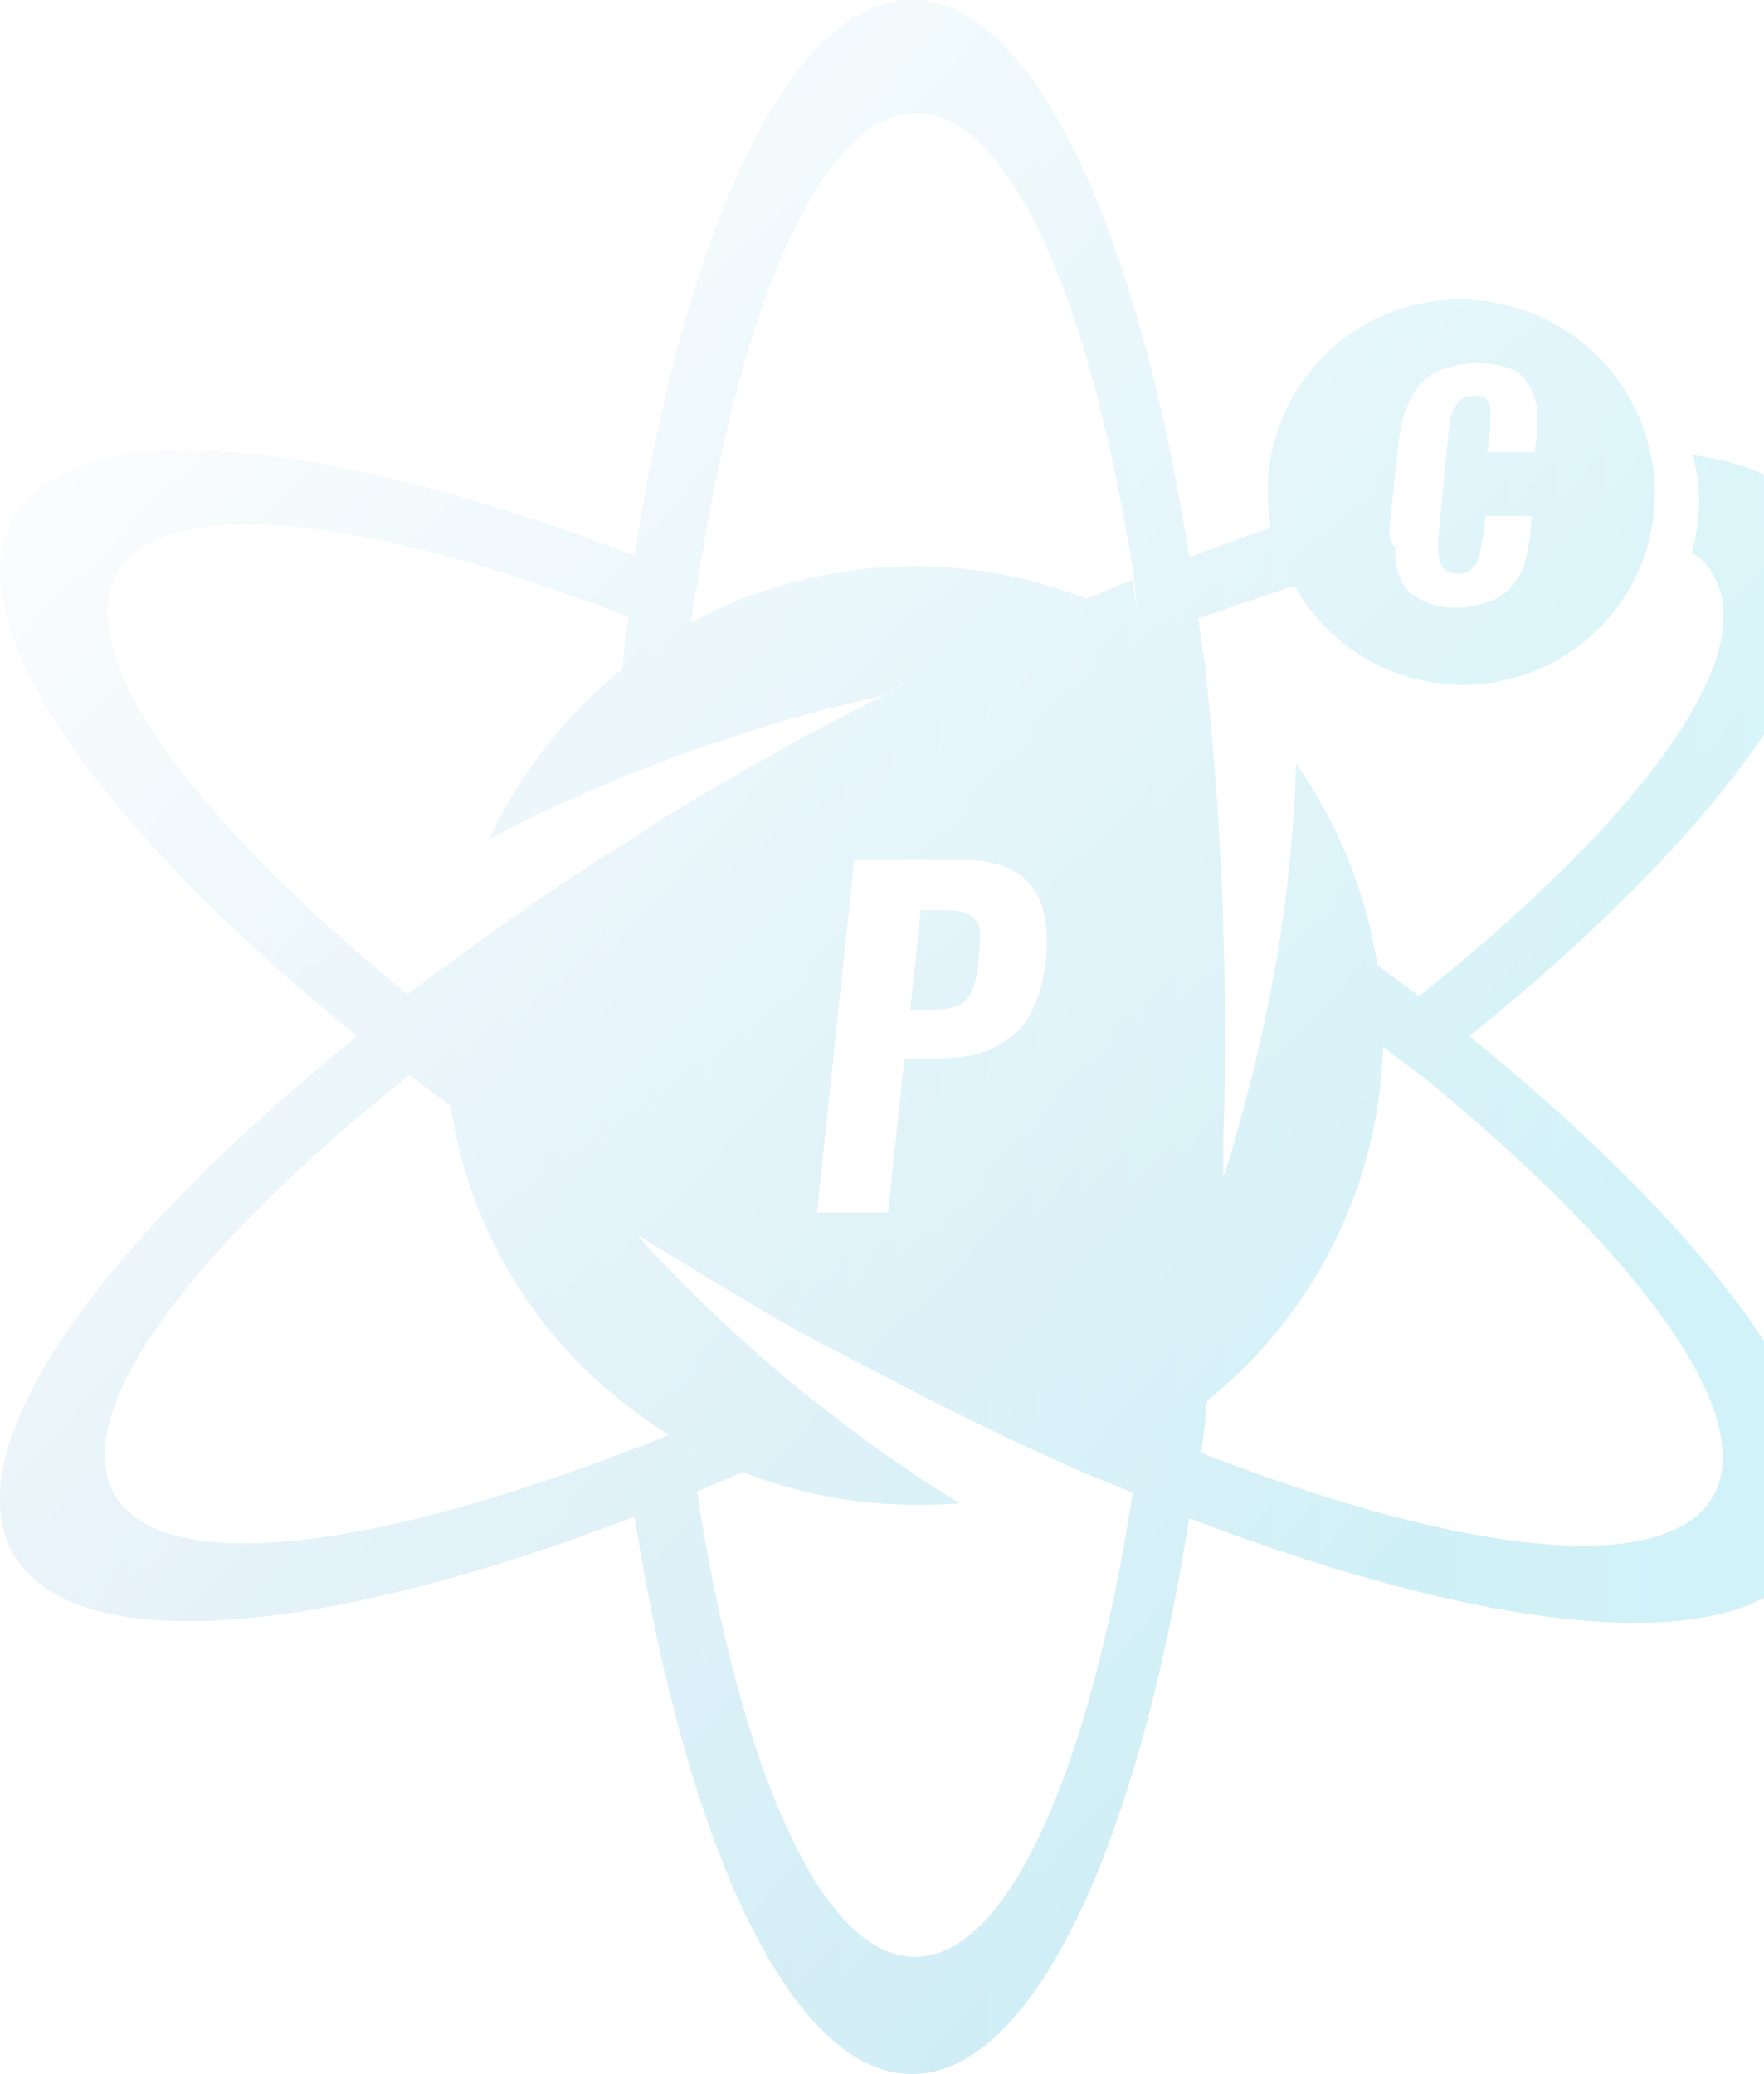
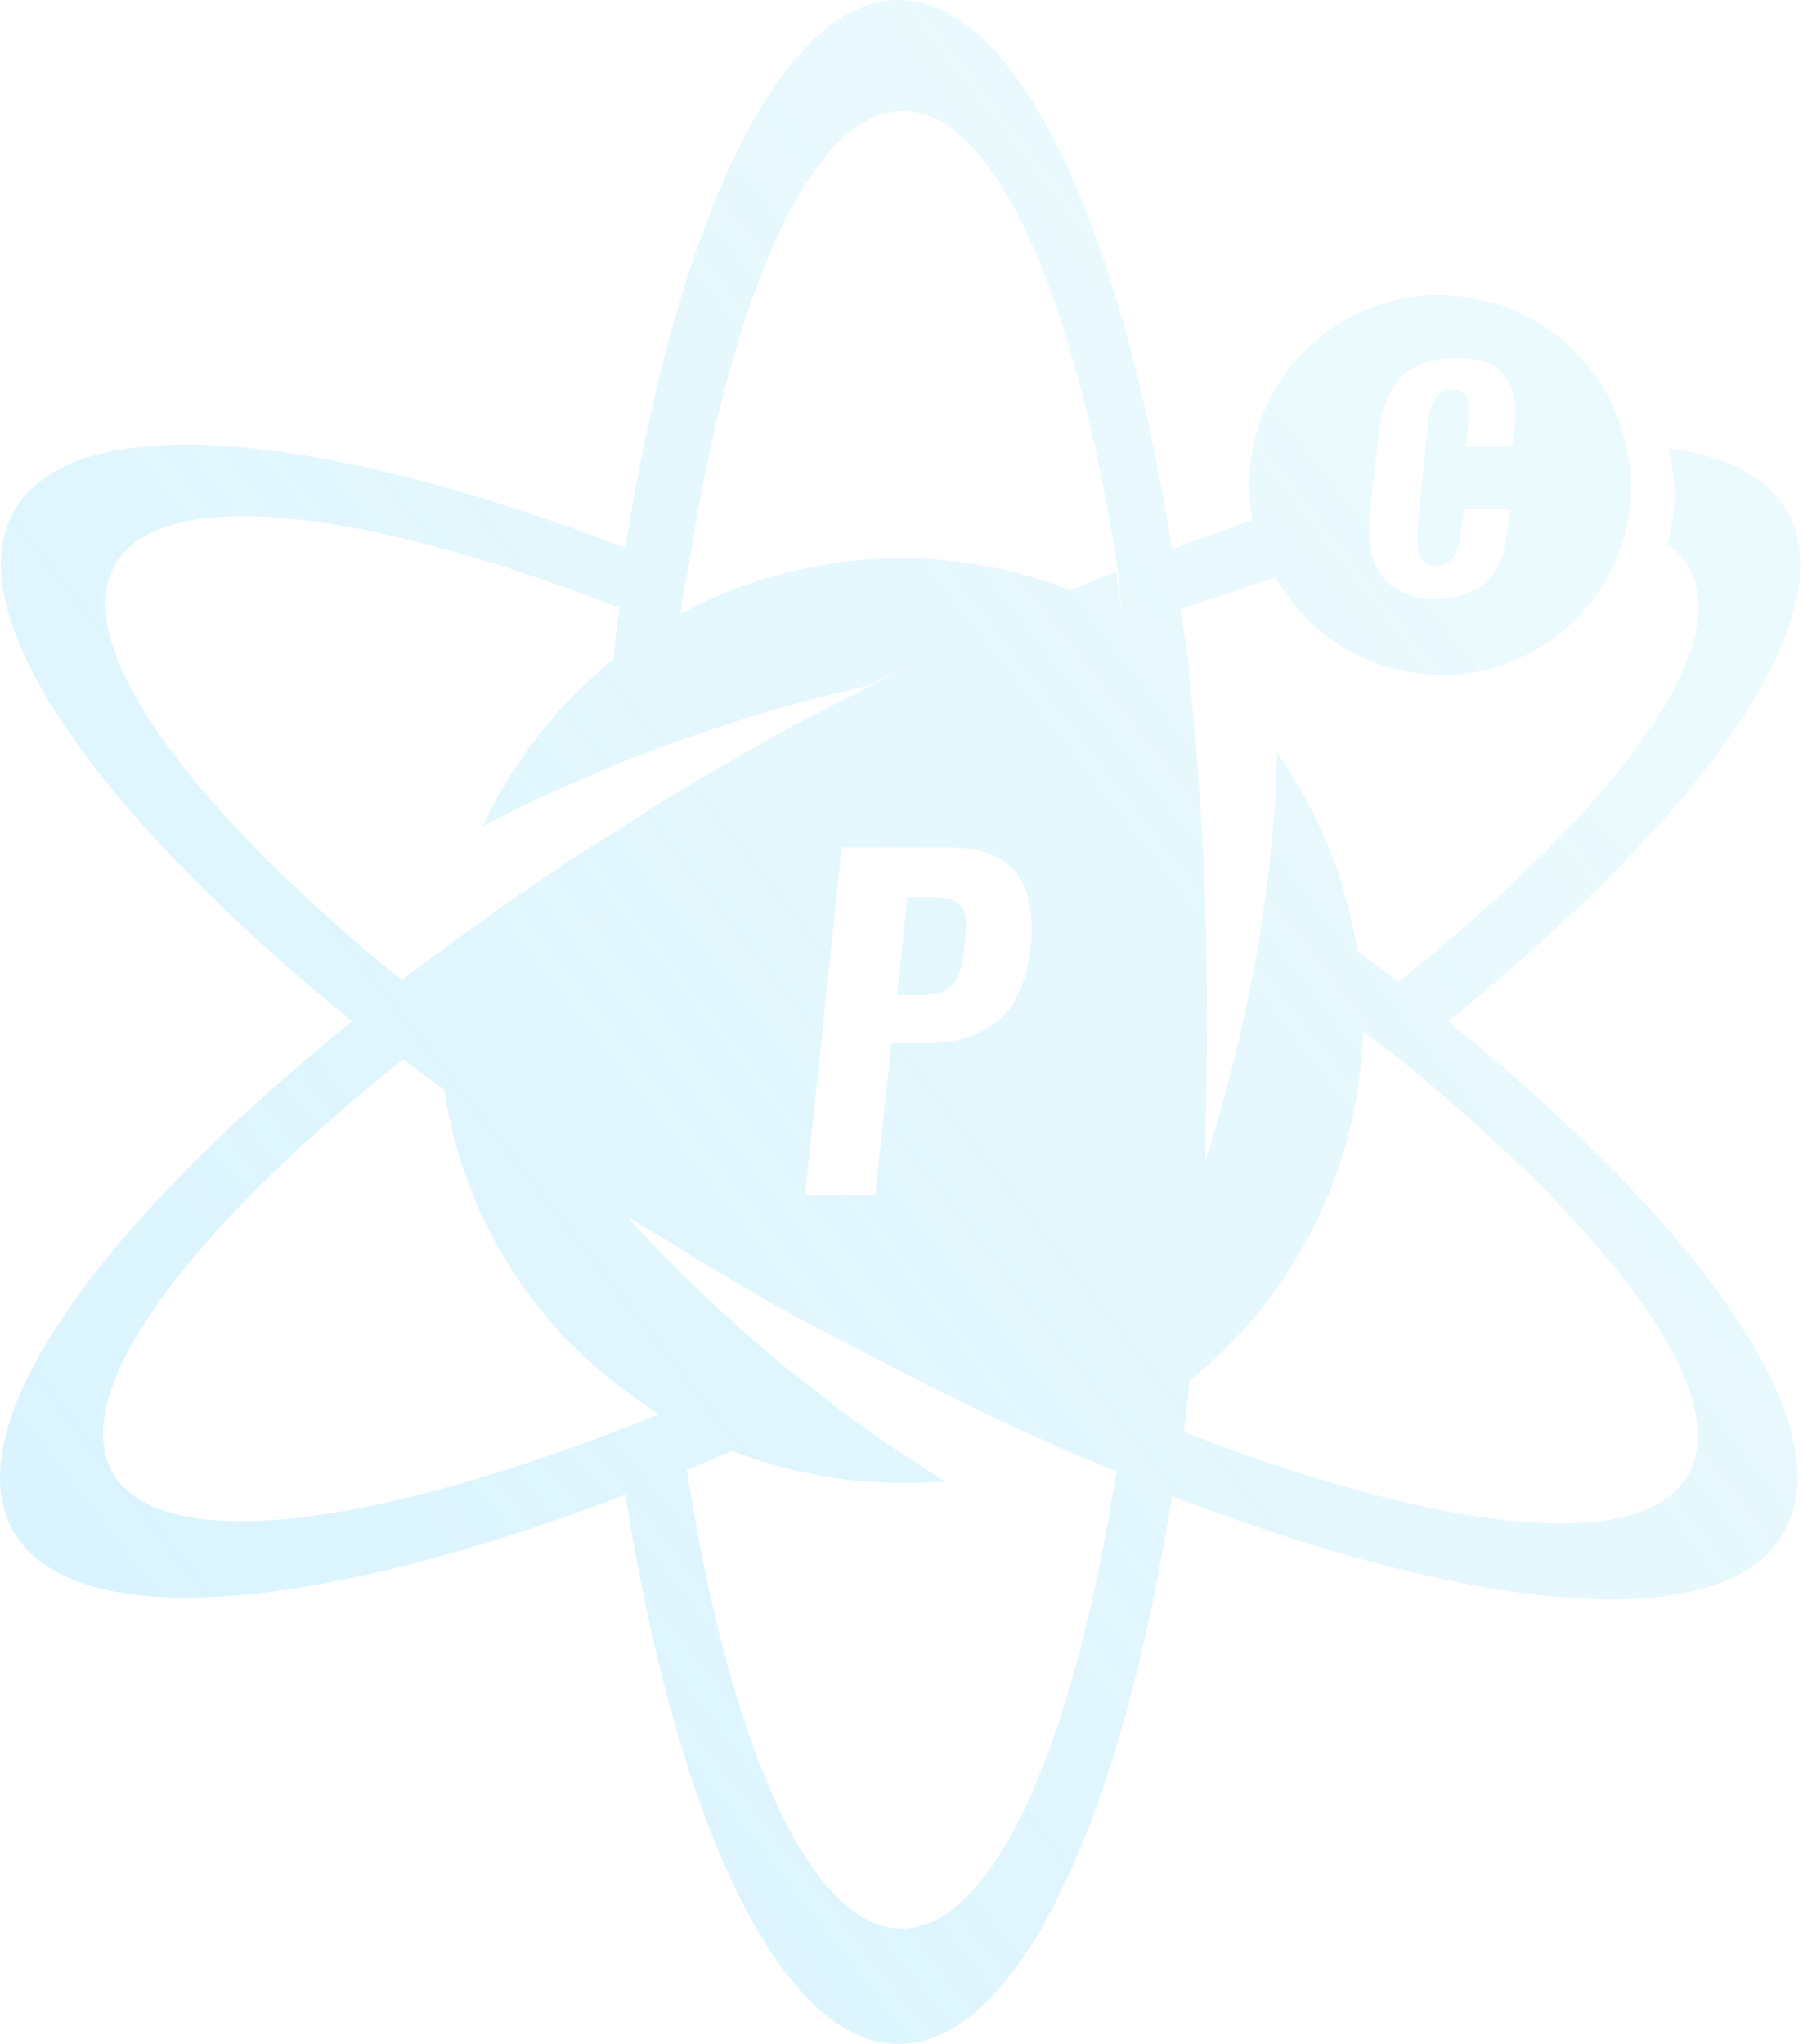
- <svg xmlns="http://www.w3.org/2000/svg" xmlns:xlink="http://www.w3.org/1999/xlink" width="613" height="721" viewBox="0 0 613 721">
+ <svg xmlns="http://www.w3.org/2000/svg" width="529" height="600" viewBox="0 0 529 600">
  <defs>
-     <linearGradient id="a" x1=".112%" x2="100.036%" y1="49.898%" y2="49.898%">
-       <stop offset="0%" stop-color="#60B0D8" />
-       <stop offset="100%" stop-color="#63D6E7" />
+     <linearGradient id="a" x1="66.056%" x2="0%" y1="14.562%" y2="74.23%">
+       <stop offset="0%" stop-color="#7BDAF1" stop-opacity=".519" />
+       <stop offset="100%" stop-color="#82DAFF" />
    </linearGradient>
-     <linearGradient id="c" x1="4.211%" x2="72.824%" y1="6.733%" y2="77.221%">
-       <stop offset="0%" stop-color="#FFF" />
-       <stop offset="100%" stop-color="#FFF" stop-opacity=".029" />
-       <stop offset="100%" stop-color="#FFF" stop-opacity="0" />
-     </linearGradient>
-     <path id="b" d="M1623.441 428.966h7.73c5.67 0 9.793-1.031 11.854-3.608 2.062-2.577 3.608-6.7 4.123-13.4 0-2.576.516-4.638.516-6.7v-3.091c0-2.577-1.546-4.639-3.093-5.67-2.061-1.546-5.153-2.061-9.276-2.061h-8.246l-3.608 34.53zm194.294 9.276c-5.669-4.638-11.338-9.276-17.522-13.915-4.639-3.607-9.792-7.215-14.43-10.822-4.124-25.769-13.916-49.476-28.346-70.09 0 9.276-1.03 25.768-3.608 47.413-1.03 7.216-2.061 15.461-3.607 23.707a599.082 599.082 0 0 1-12.884 55.66c-1.546 5.67-3.093 11.338-5.154 17.007v-6.184-7.73c.515-11.854.515-23.708.515-35.561 0-11.854 0-23.707-.515-35.045 0-8.761-.515-18.038-1.03-26.8-1.031-22.675-3.093-44.32-5.154-65.451 0 0-.516-4.638-1.031-6.7l-1.546-10.822 33.499-11.339c10.307 18.554 29.376 31.953 51.536 34.015 2.062 0 4.639.515 6.7.515 31.953 0 58.752-22.16 65.452-52.052 1.03-4.638 1.546-9.792 1.546-14.946 0-4.638-.515-9.276-1.546-13.4-4.638-23.19-21.645-42.26-44.322-49.99-6.7-2.062-13.915-3.608-21.645-3.608-37.107 0-66.998 29.892-66.998 66.998 0 4.123.515 8.246 1.03 12.37-9.276 3.091-18.552 6.699-28.344 10.306C1702.293 156.851 1665.7 78 1623.957 78c-41.745 0-78.336 78.336-96.374 193.263-108.227-41.745-194.294-49.475-215.424-13.4-21.13 36.076 28.345 106.682 119.05 180.38 1.03.515 2.061 1.545 2.577 2.06-1.03-.515-2.062-1.545-2.577-2.06-90.705 73.182-140.18 143.272-119.565 179.863 21.13 36.59 107.196 28.86 215.939-12.884C1545.62 720.149 1582.212 799 1623.957 799c41.744 0 78.336-78.336 96.374-193.263 108.227 41.745 194.293 49.475 215.423 13.4 22.161-37.107-27.83-107.712-118.019-180.895zm-27.83-176.256l3.092-29.376c.516-4.638 1.031-8.245 2.577-11.853 1.031-3.092 2.577-6.184 4.639-8.761 2.061-2.577 4.638-4.123 8.245-5.67 3.093-1.03 7.216-2.06 11.854-2.06 4.123 0 7.73.515 10.823 1.545 3.092 1.031 5.153 2.577 6.7 5.154 1.546 2.061 2.576 4.638 3.092 7.215.515 1.546.515 3.092.515 5.154v4.638l-1.03 7.215h-16.493l1.031-7.73v-2.062-2.061-2.062-1.546c0-.515 0-1.03-.515-1.546 0-.515-.515-.515-.515-1.03l-1.031-1.031c-.516 0-1.031-.516-1.546-.516h-2.062c-1.03 0-2.061 0-3.092.516-1.03.515-1.546.515-2.061 1.546-.516.515-1.031 1.03-1.547 2.061-.515.516-.515 1.546-1.03 2.577-.516 1.03-.516 2.062-.516 3.092 0 1.031-.515 2.062-.515 3.092l-3.608 36.592v4.123c0 2.061.516 4.123 1.031 5.153 1.03 2.062 2.577 3.092 5.67 3.092 1.03 0 2.06 0 3.091-.515 1.031-.515 1.546-.515 2.062-1.546.515-.515 1.03-1.03 1.546-2.061.515-.516.515-1.547 1.03-2.577 0-1.031.516-2.062.516-2.577 0-.516 0-2.062.515-3.092l1.031-7.73h15.977l-.516 6.699c-.515 3.607-1.03 7.215-2.061 10.307-1.031 3.092-2.577 5.67-4.639 7.73-2.061 2.578-4.638 4.124-7.73 5.154-3.092 1.031-7.215 2.062-11.338 2.062-3.608 0-6.7-.515-9.277-1.546-2.577-1.03-4.638-2.062-6.7-3.608-1.546-1.546-3.092-3.607-3.607-5.669-1.03-2.061-1.546-4.638-1.546-7.73v-2.577c-2.062-1.546-2.062-3.608-2.062-6.185zm-442.186 14.946c16.492-27.83 86.582-20.1 177.802 15.461-1.03 6.185-1.546 11.854-2.061 18.038-19.584 15.976-35.56 36.076-46.383 59.267 8.246-4.638 22.676-11.853 42.775-20.099 6.7-3.092 14.43-5.669 22.161-8.761 15.977-5.67 34.53-11.854 54.63-17.007 5.668-1.547 11.337-2.577 17.006-4.123 0 0 3.608-2.062 11.338-5.67l3.093-1.546-3.093 1.547c-7.73 4.123-15.46 8.245-23.707 12.368-4.122 2.062-8.245 4.639-12.884 6.7-1.03.516-2.061 1.031-3.607 2.062-5.154 2.577-9.792 5.669-14.946 8.246-10.307 6.184-20.615 11.853-30.407 18.037-2.061 1.031-3.607 2.062-5.669 3.608l-4.638 3.092-12.369 7.73c-17.007 10.824-35.56 23.708-53.598 37.107-3.608 2.577-7.215 5.154-10.308 7.73-.515 0-.515.516-1.03.516-1.031 1.03-2.062 1.546-3.092 2.577 1.03 1.03 2.576 2.061 3.607 3.092-1.03-1.03-2.577-2.061-3.607-3.092-75.244-61.329-117.504-118.535-101.013-146.88zm300.975 49.475c-7.73 3.608-15.46 7.731-23.707 11.854-4.638 2.577-9.792 5.154-14.43 7.73 4.638-2.576 9.792-5.153 14.43-7.73 8.246-4.123 15.977-8.246 23.707-11.854 14.946-7.215 29.892-14.43 44.322-20.614-14.43 6.184-29.376 13.4-44.322 20.614zm22.161 78.852c0 2.061 0 4.638-.515 7.215-.516 6.184-2.062 11.853-4.123 15.976-2.062 4.639-4.638 7.73-8.246 10.308-3.608 2.577-7.215 4.638-11.338 5.669-4.123 1.03-8.761 1.546-13.915 1.546h-11.338l-5.67 53.598h-24.737l12.884-122.657h37.622c20.1 0 29.376 9.276 29.376 28.345zm-153.064-3.608c-.516 0-.516.516-1.03.516-.516.515-1.032 1.03-2.062 1.546.515-.516 1.03-1.031 2.061-1.546 0 0 .515-.516 1.03-.516zm107.196 356.635c-32.468 0-60.813-65.452-75.759-161.826 5.154-2.061 10.823-4.638 15.977-6.7-6.185-2.576-12.37-5.153-18.554-8.76-2.576-1.547-4.638-2.578-7.215-4.124-5.153 2.062-9.792 4.123-14.43 5.67-91.22 35.044-161.826 43.29-178.317 14.945-15.977-28.345 26.283-85.036 102.558-145.85 4.638 3.608 9.792 7.216 14.43 10.824 6.185 41.23 27.83 77.82 59.268 102.558 5.153 4.123 10.822 8.246 16.491 11.853 2.577 1.546 4.639 2.577 7.215 4.123 6.185 3.092 11.854 6.185 18.554 8.762 18.553 7.215 38.652 11.338 59.782 11.338 5.154 0 10.308 0 15.461-.516-8.245-5.153-22.16-13.915-39.168-26.799-5.669-4.638-12.368-9.276-19.068-14.946-12.884-10.822-27.315-23.706-41.745-38.652-4.123-4.123-8.246-8.246-11.853-12.884 0 0 4.123 2.576 11.853 7.215 1.03.515 1.546 1.03 2.577 1.546 8.761 5.669 18.038 10.823 27.314 16.492 10.308 6.184 20.615 11.853 30.922 17.007 7.731 4.123 15.977 8.246 23.707 12.369 11.854 6.184 23.707 11.853 35.56 17.522 7.731 3.608 15.977 7.215 23.708 10.823 5.153 2.061 10.822 4.123 16.492 6.7-14.946 96.374-43.291 161.31-75.76 161.31zm77.821-463.316c-.515-5.154-1.546-10.307-2.061-15.461-5.154 2.061-10.823 4.638-15.977 6.7-7.73 3.092-15.46 6.7-23.191 10.307 7.73-3.607 15.46-7.215 23.191-10.307-18.553-7.215-38.652-11.338-59.783-11.338-20.614 0-40.714 4.123-58.752 10.822-6.7 2.577-12.884 5.67-19.068 8.762.515-5.67 1.546-10.823 2.577-15.977 14.945-96.374 43.29-161.31 75.759-161.31 32.468 0 60.813 65.452 75.759 161.826.515 5.153 1.03 10.307 1.546 15.976 0 1.03.515 2.061.515 3.608 0-1.547 0-2.577-.515-3.608zm199.447 303.552c-16.491 27.83-86.581 20.1-177.802-15.461 1.031-6.185 1.547-11.854 2.062-18.038 30.922-24.738 52.567-60.814 59.267-102.043 1.031-6.7 1.546-13.915 2.062-21.13 4.123 3.607 8.761 6.7 12.884 9.792 75.759 61.844 118.02 118.535 101.527 146.88zm.516-320.044c15.976 28.345-26.284 85.036-102.558 145.85 6.184 4.638 11.853 9.276 17.522 13.914 90.705-73.182 140.18-143.272 119.565-179.863-7.215-12.369-21.645-19.584-41.744-22.161 1.03 5.154 2.061 10.307 2.061 15.976 0 6.185-1.03 12.37-2.577 18.038 3.608 2.062 6.185 4.639 7.73 8.246z" />
  </defs>
-   <g fill="none" fill-rule="evenodd" opacity=".3" transform="translate(-1307 -78)">
-     <use fill="url(#a)" xlink:href="#b" />
-     <use fill="url(#c)" xlink:href="#b" />
-   </g>
+   <path fill="url(#a)" fill-rule="nonzero" d="M1530.335 352.066h6.434c4.717 0 8.148-.858 9.864-3.002 1.715-2.145 3.002-5.576 3.43-11.151 0-2.145.43-3.86.43-5.576v-2.573c0-2.144-1.287-3.86-2.574-4.718-1.715-1.286-4.288-1.715-7.72-1.715h-6.862l-3.002 28.735zm161.687 7.72c-4.717-3.86-9.435-7.72-14.582-11.58-3.86-3.002-8.148-6.004-12.008-9.007-3.431-21.443-11.58-41.172-23.588-58.327 0 7.72-.858 21.444-3.003 39.457-.857 6.004-1.715 12.866-3.002 19.728a498.543 498.543 0 0 1-10.722 46.319c-1.286 4.718-2.573 9.435-4.288 14.153v-5.147-6.433c.428-9.864.428-19.728.428-29.592 0-9.865 0-19.729-.428-29.164 0-7.29-.43-15.01-.858-22.302-.858-18.87-2.573-36.883-4.289-54.467 0 0-.429-3.86-.858-5.576l-1.286-9.006 27.877-9.435c8.577 15.44 24.446 26.59 42.887 28.306 1.716 0 3.86.429 5.576.429 26.59 0 48.892-18.442 54.467-43.317.858-3.86 1.287-8.149 1.287-12.438 0-3.86-.429-7.72-1.287-11.15-3.86-19.3-18.013-35.168-36.883-41.602-5.576-1.715-11.58-3.002-18.013-3.002-30.88 0-55.754 24.875-55.754 55.754 0 3.431.429 6.862.858 10.293-7.72 2.574-15.44 5.576-23.589 8.578-15.01-95.64-45.46-161.258-80.2-161.258-34.739 0-65.19 65.19-80.2 160.83-90.064-34.74-161.687-41.173-179.27-11.152-17.585 30.022 23.587 88.778 99.07 150.108.858.428 1.715 1.286 2.144 1.715-.857-.429-1.715-1.287-2.144-1.715-75.483 60.9-116.655 119.228-99.5 149.678 17.584 30.45 89.207 24.017 179.7-10.722 15.01 95.64 45.461 161.258 80.2 161.258 34.74 0 65.19-65.19 80.2-160.83 90.065 34.74 161.687 41.173 179.271 11.152 18.442-30.88-23.16-89.636-98.213-150.536zm-23.16-146.677l2.574-24.446c.429-3.86.858-6.862 2.145-9.864.857-2.573 2.144-5.146 3.86-7.29 1.715-2.145 3.86-3.432 6.861-4.718 2.574-.858 6.005-1.716 9.865-1.716 3.43 0 6.433.429 9.006 1.287 2.573.857 4.289 2.144 5.575 4.288 1.287 1.716 2.145 3.86 2.574 6.005.429 1.286.429 2.573.429 4.289v3.86l-.858 6.004h-13.724l.858-6.433v-1.716-1.715-1.716-1.287c0-.428 0-.857-.43-1.286 0-.43-.428-.43-.428-.858l-.858-.858c-.429 0-.858-.429-1.287-.429h-1.715c-.858 0-1.716 0-2.573.43-.858.428-1.287.428-1.716 1.286-.429.429-.858.858-1.287 1.715-.428.43-.428 1.287-.857 2.145-.43.858-.43 1.715-.43 2.573 0 .858-.428 1.716-.428 2.573l-3.002 30.45v3.432c0 1.715.429 3.43.858 4.288.857 1.716 2.144 2.574 4.717 2.574.858 0 1.716 0 2.574-.43.857-.428 1.286-.428 1.715-1.286.429-.429.858-.858 1.287-1.715.429-.43.429-1.287.857-2.145 0-.857.43-1.715.43-2.144 0-.429 0-1.716.428-2.573l.858-6.434h13.295l-.429 5.576c-.429 3.002-.858 6.004-1.715 8.577-.858 2.574-2.145 4.718-3.86 6.434-1.716 2.144-3.86 3.43-6.433 4.288-2.574.858-6.005 1.716-9.436 1.716-3.002 0-5.575-.429-7.72-1.287C1670 231 1668.5 221.5 1668.863 213.11zm-367.976 12.438c13.724-23.16 72.051-16.726 147.963 12.866-.858 5.147-1.287 9.864-1.716 15.01-16.297 13.296-29.593 30.022-38.599 49.322 6.862-3.86 18.87-9.864 35.597-16.726 5.575-2.574 12.008-4.718 18.442-7.291 13.295-4.718 28.734-9.865 45.46-14.153 4.718-1.287 9.436-2.145 14.154-3.431 0 0 3.002-1.716 9.435-4.718l2.573-1.287-2.573 1.287c-6.433 3.431-12.866 6.862-19.728 10.293-3.431 1.716-6.862 3.86-10.722 5.575-.858.43-1.716.858-3.002 1.716-4.29 2.144-8.15 4.718-12.438 6.862-8.577 5.147-17.155 9.864-25.304 15.01-1.715.859-3.002 1.716-4.717 3.003l-3.86 2.573-10.293 6.433c-14.153 9.007-29.593 19.729-44.604 30.88-3.002 2.144-6.004 4.288-8.577 6.433-.43 0-.43.429-.858.429-.858.857-1.715 1.286-2.573 2.144.858.858 2.144 1.715 3.002 2.573-.858-.858-2.144-1.715-3.002-2.573-62.616-51.036-97.784-98.642-84.06-122.23zm250.464 41.172c-6.433 3.002-12.866 6.433-19.728 9.864-3.86 2.145-8.149 4.29-12.009 6.433 3.86-2.144 8.15-4.288 12.009-6.433 6.862-3.43 13.295-6.862 19.728-9.864 12.438-6.004 24.875-12.008 36.884-17.155-12.009 5.147-24.446 11.15-36.884 17.155zm18.442 65.618c0 1.716 0 3.86-.429 6.005-.429 5.146-1.715 9.864-3.43 13.295-1.716 3.86-3.86 6.433-6.863 8.577-3.002 2.145-6.004 3.86-9.435 4.718-3.431.858-7.291 1.287-11.58 1.287h-9.435l-4.718 44.603h-20.586l10.722-102.073h31.308c16.726 0 24.446 7.72 24.446 23.588zm-127.377-3.002c-.428 0-.428.43-.857.43-.43.428-.858.857-1.716 1.286.429-.43.858-.858 1.716-1.287 0 0 .429-.429.857-.429zm89.207 296.784c-27.02 0-50.608-54.468-63.045-134.668 4.289-1.715 9.006-3.86 13.295-5.575-5.146-2.145-10.293-4.29-15.44-7.291-2.144-1.287-3.86-2.145-6.004-3.431-4.289 1.715-8.148 3.43-12.008 4.717-75.912 29.164-134.668 36.026-148.392 12.438-13.295-23.588 21.873-70.765 85.347-121.373 3.86 3.003 8.148 6.005 12.008 9.007 5.147 34.31 23.16 64.76 49.321 85.346 4.289 3.432 9.007 6.863 13.724 9.865 2.145 1.286 3.86 2.144 6.005 3.43 5.146 2.574 9.864 5.147 15.44 7.292 15.439 6.004 32.165 9.435 49.749 9.435 4.289 0 8.578 0 12.866-.429-6.862-4.289-18.441-11.58-32.594-22.302-4.718-3.86-10.293-7.72-15.869-12.437-10.722-9.006-22.73-19.728-34.739-32.166-3.431-3.43-6.862-6.862-9.864-10.722 0 0 3.43 2.145 9.864 6.004.858.43 1.287.858 2.144 1.287 7.291 4.718 15.011 9.007 22.73 13.724a382.616 382.616 0 0 0 25.734 14.153c6.433 3.431 13.295 6.862 19.728 10.293 9.864 5.147 19.728 9.864 29.593 14.582 6.433 3.002 13.295 6.004 19.728 9.007 4.289 1.715 9.006 3.43 13.724 5.575-12.437 80.2-36.026 134.239-63.045 134.239zm64.76-385.561c-.428-4.29-1.286-8.578-1.715-12.867-4.289 1.716-9.006 3.86-13.295 5.576-6.433 2.573-12.867 5.575-19.3 8.577 6.433-3.002 12.867-6.004 19.3-8.577-15.44-6.005-32.166-9.436-49.75-9.436-17.155 0-33.881 3.431-48.892 9.007-5.575 2.144-10.722 4.717-15.869 7.29.43-4.717 1.287-9.006 2.145-13.295 12.437-80.2 36.026-134.238 63.045-134.238 27.02 0 50.607 54.467 63.045 134.667.429 4.29.858 8.578 1.287 13.296 0 .857.428 1.715.428 3.002 0-1.287 0-2.145-.428-3.002zm165.976 252.609c-13.724 23.159-72.051 16.726-147.963-12.867.858-5.146 1.287-9.864 1.716-15.01 25.733-20.587 43.745-50.608 49.32-84.918.859-5.576 1.287-11.58 1.716-17.584 3.431 3.002 7.291 5.575 10.722 8.148 63.045 51.466 98.213 98.642 84.49 122.23zm.43-266.334c13.294 23.589-21.874 70.765-85.348 121.373 5.147 3.86 9.865 7.72 14.582 11.58 75.483-60.901 116.655-119.228 99.5-149.679-6.004-10.293-18.013-16.297-34.74-18.442.859 4.29 1.716 8.578 1.716 13.296 0 5.146-.857 10.293-2.144 15.01 3.002 1.716 5.146 3.86 6.433 6.862z" opacity=".3" transform="translate(-1267 -60)" />
</svg>
